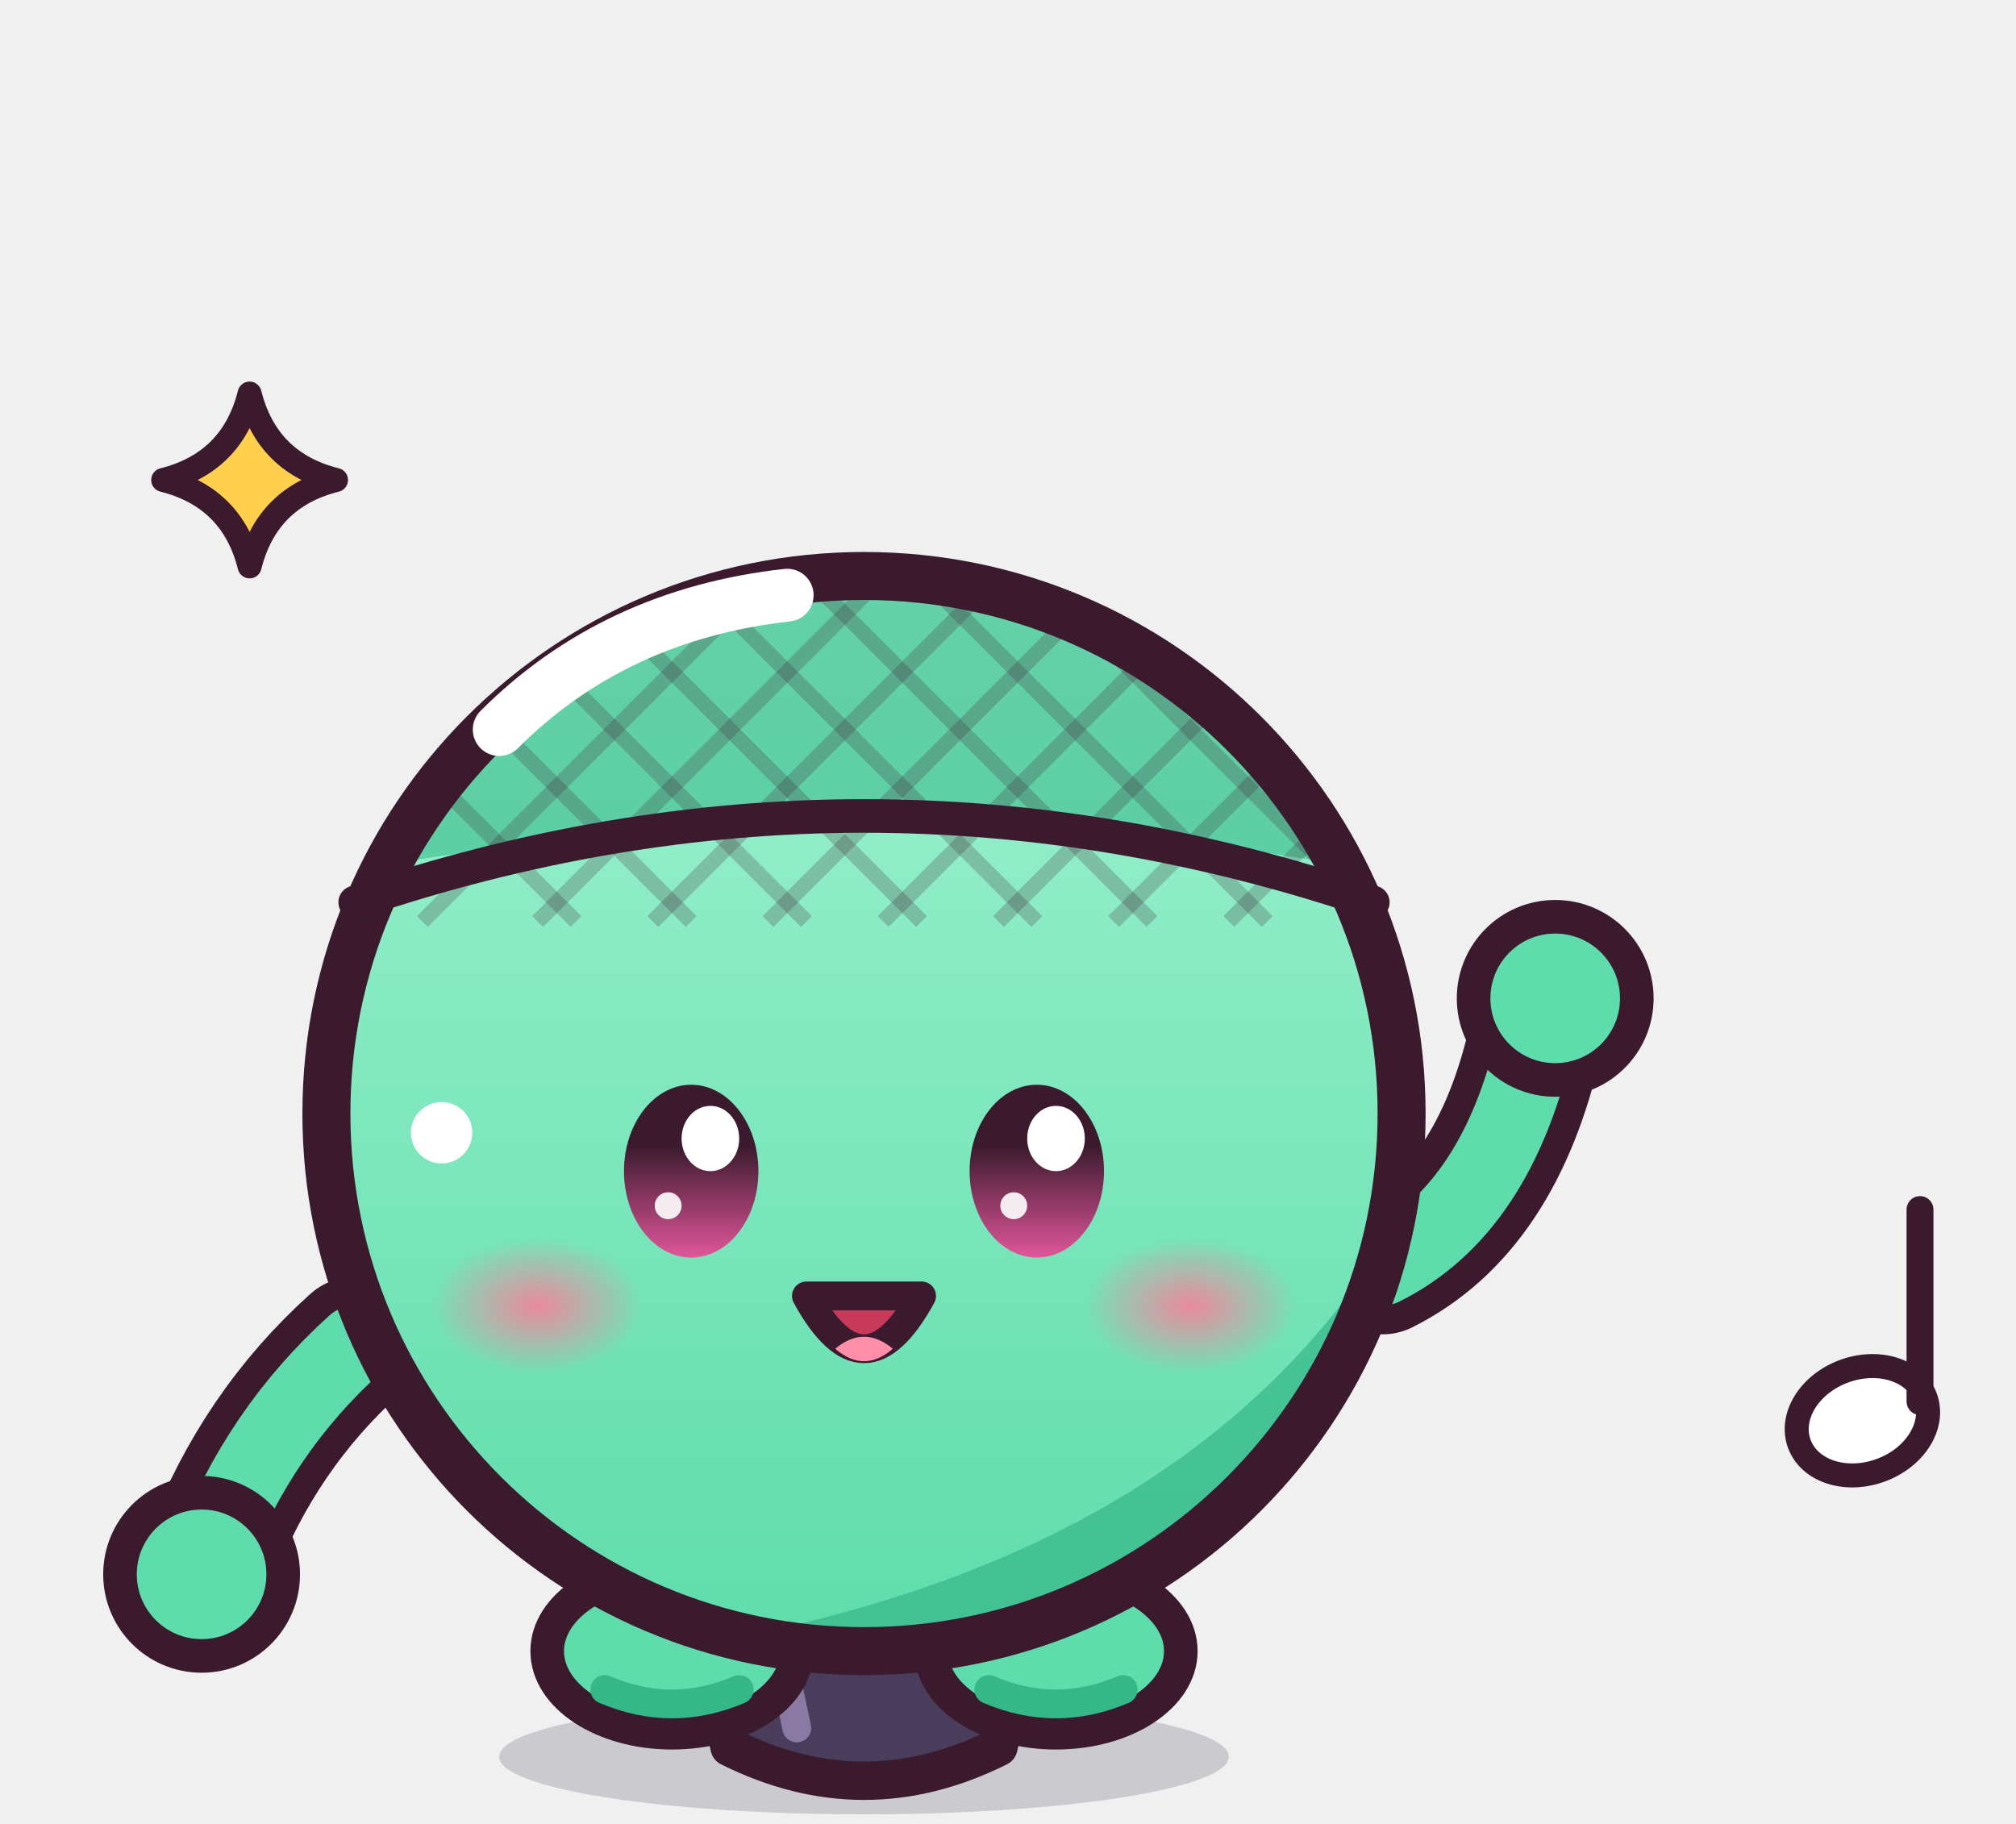
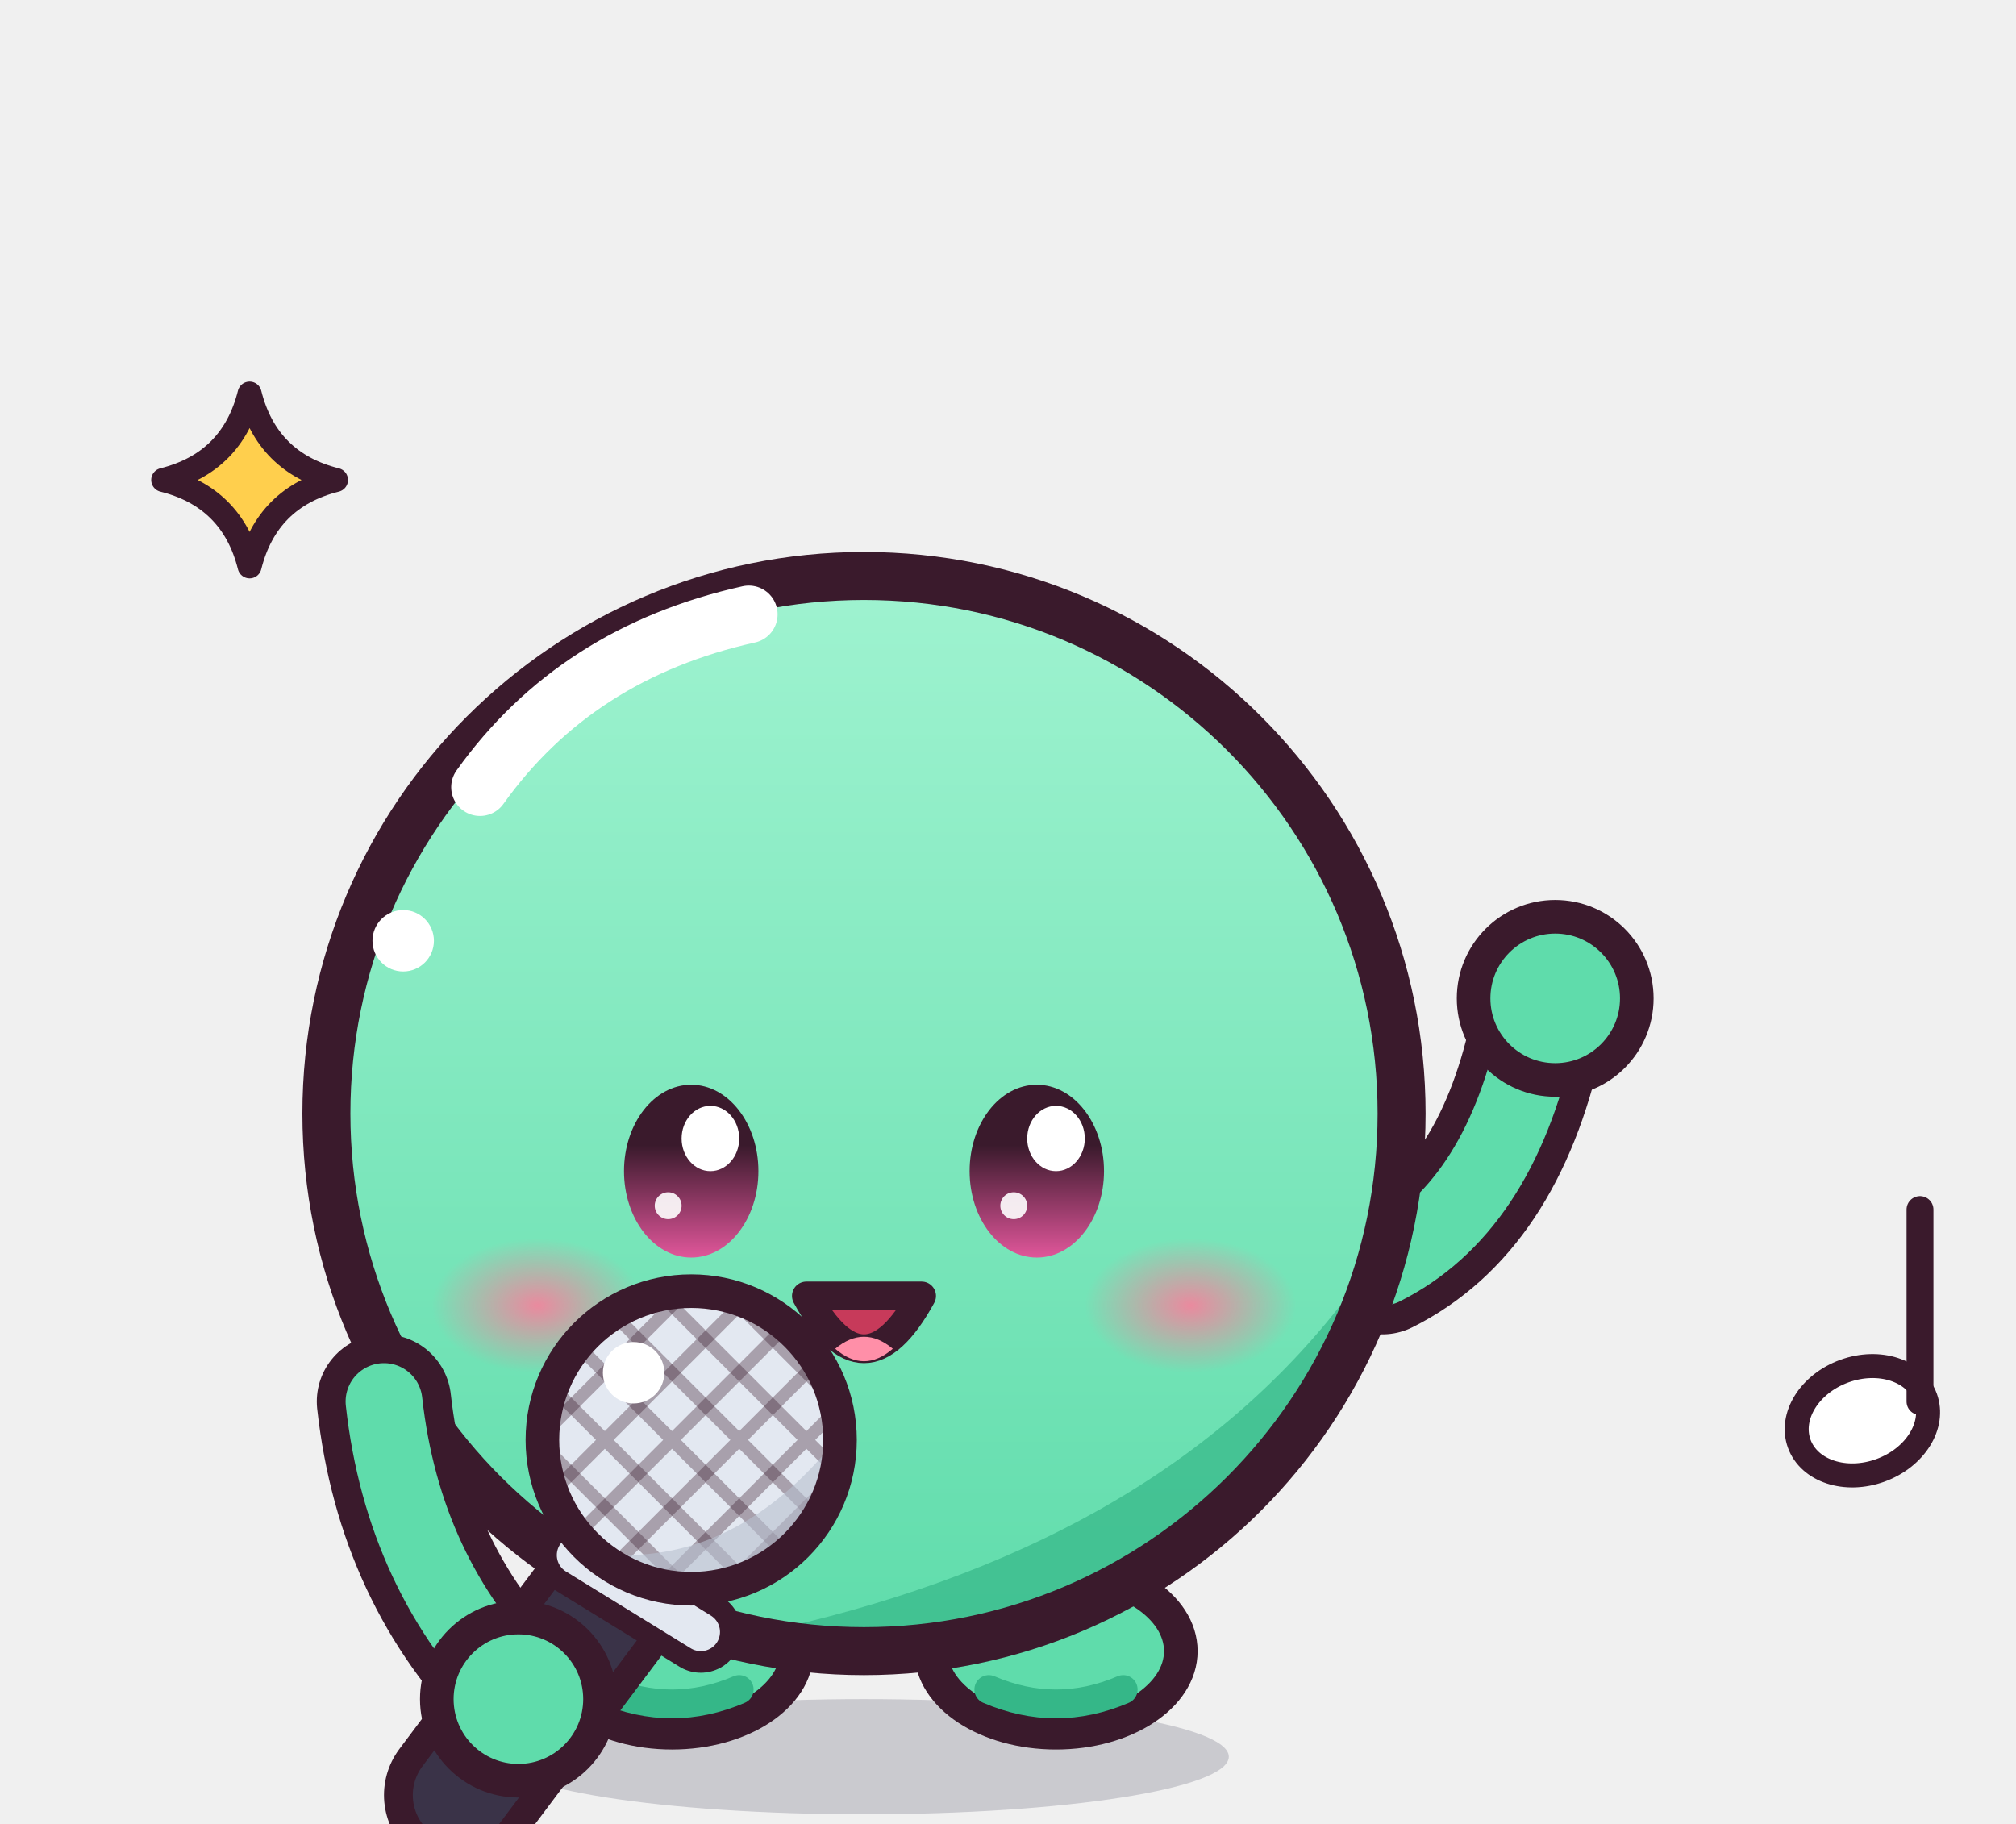
<svg xmlns="http://www.w3.org/2000/svg" viewBox="10 30 210 190">
  <defs>
    <linearGradient id="gb" x1="0" y1="0" x2="0" y2="1">
      <stop offset="0" stop-color="#9ff3d0" />
      <stop offset="1" stop-color="#5fdcab" />
    </linearGradient>
    <linearGradient id="ge" x1="0" y1="0" x2="0" y2="1">
      <stop offset=".35" stop-color="#3a1a2c" />
      <stop offset="1" stop-color="#e0569a" />
    </linearGradient>
    <radialGradient id="gc">
      <stop offset="0" stop-color="#ff7a9a" stop-opacity=".85" />
      <stop offset="1" stop-color="#ff7a9a" stop-opacity="0" />
    </radialGradient>
    <clipPath id="c">
      <circle cx="100" cy="146" r="56" />
    </clipPath>
  </defs>
  <ellipse cx="100" cy="213" rx="38" ry="6" fill="#1e1b3a" opacity=".18" />
-   <path d="M80 186 L86 212 Q100 219 114 212 L120 186 Z" fill="#4a3d5c" stroke="#3a1a2c" stroke-width="4" stroke-linejoin="round" />
-   <path d="M90 196 l3 14" stroke="#8a7aa3" stroke-width="3" stroke-linecap="round" />
-   <ellipse cx="100" cy="190" rx="26" ry="7" fill="#e9eef7" stroke="#3a1a2c" stroke-width="3.5" />
  <ellipse cx="80" cy="202" rx="13" ry="8.5" fill="#5fdcab" stroke="#3a1a2c" stroke-width="3.5" />
  <path d="M73 206 q7 3 14 0" stroke="#35b788" stroke-width="3" stroke-linecap="round" fill="none" />
  <ellipse cx="120" cy="202" rx="13" ry="8.5" fill="#5fdcab" stroke="#3a1a2c" stroke-width="3.5" />
  <path d="M113 206 q7 3 14 0" stroke="#35b788" stroke-width="3" stroke-linecap="round" fill="none" />
-   <path d="M47 170 q-10 9 -15 22" stroke="#3a1a2c" stroke-width="14" stroke-linecap="round" fill="none" />
-   <path d="M47 170 q-10 9 -15 22" stroke="#5fdcab" stroke-width="8" stroke-linecap="round" fill="none" />
-   <circle cx="31" cy="194" r="8.5" fill="#5fdcab" stroke="#3a1a2c" stroke-width="3.5" />
  <path d="M154 162 q12 -6 16 -24" stroke="#3a1a2c" stroke-width="14" stroke-linecap="round" fill="none" />
  <path d="M154 162 q12 -6 16 -24" stroke="#5fdcab" stroke-width="8" stroke-linecap="round" fill="none" />
  <circle cx="172" cy="134" r="8.5" fill="#5fdcab" stroke="#3a1a2c" stroke-width="3.5" />
  <circle cx="100" cy="146" r="56" fill="url(#gb)" />
  <g clip-path="url(#c)">
-     <path d="M30 80 H170 V124 Q100 108 30 124 Z" fill="#35b788" opacity=".55" />
-     <path d="M30 86 l40 40" stroke="#3a1a2c" stroke-width="1.6" opacity=".22" />
-     <path d="M70 86 l-40 40" stroke="#3a1a2c" stroke-width="1.6" opacity=".22" />
-     <path d="M42 86 l40 40" stroke="#3a1a2c" stroke-width="1.6" opacity=".22" />
-     <path d="M82 86 l-40 40" stroke="#3a1a2c" stroke-width="1.6" opacity=".22" />
-     <path d="M54 86 l40 40" stroke="#3a1a2c" stroke-width="1.6" opacity=".22" />
-     <path d="M94 86 l-40 40" stroke="#3a1a2c" stroke-width="1.6" opacity=".22" />
-     <path d="M66 86 l40 40" stroke="#3a1a2c" stroke-width="1.6" opacity=".22" />
-     <path d="M106 86 l-40 40" stroke="#3a1a2c" stroke-width="1.6" opacity=".22" />
-     <path d="M78 86 l40 40" stroke="#3a1a2c" stroke-width="1.6" opacity=".22" />
-     <path d="M118 86 l-40 40" stroke="#3a1a2c" stroke-width="1.6" opacity=".22" />
-     <path d="M90 86 l40 40" stroke="#3a1a2c" stroke-width="1.6" opacity=".22" />
-     <path d="M130 86 l-40 40" stroke="#3a1a2c" stroke-width="1.6" opacity=".22" />
-     <path d="M102 86 l40 40" stroke="#3a1a2c" stroke-width="1.6" opacity=".22" />
-     <path d="M142 86 l-40 40" stroke="#3a1a2c" stroke-width="1.6" opacity=".22" />
-     <path d="M114 86 l40 40" stroke="#3a1a2c" stroke-width="1.6" opacity=".22" />
-     <path d="M154 86 l-40 40" stroke="#3a1a2c" stroke-width="1.6" opacity=".22" />
-     <path d="M126 86 l40 40" stroke="#3a1a2c" stroke-width="1.6" opacity=".22" />
-     <path d="M166 86 l-40 40" stroke="#3a1a2c" stroke-width="1.6" opacity=".22" />
-     <path d="M138 86 l40 40" stroke="#3a1a2c" stroke-width="1.6" opacity=".22" />
-     <path d="M178 86 l-40 40" stroke="#3a1a2c" stroke-width="1.6" opacity=".22" />
-     <path d="M150 86 l40 40" stroke="#3a1a2c" stroke-width="1.6" opacity=".22" />
-     <path d="M190 86 l-40 40" stroke="#3a1a2c" stroke-width="1.6" opacity=".22" />
-     <path d="M162 86 l40 40" stroke="#3a1a2c" stroke-width="1.6" opacity=".22" />
-     <path d="M202 86 l-40 40" stroke="#3a1a2c" stroke-width="1.6" opacity=".22" />
-     <path d="M174 86 l40 40" stroke="#3a1a2c" stroke-width="1.6" opacity=".22" />
-     <path d="M214 86 l-40 40" stroke="#3a1a2c" stroke-width="1.6" opacity=".22" />
    <path d="M168 120 C 160 176 120 200 60 204 L 180 220 Z" fill="#35b788" opacity=".7" />
  </g>
  <circle cx="100" cy="146" r="56" fill="none" stroke="#3a1a2c" stroke-width="5" stroke-linejoin="round" />
-   <path d="M47 124 Q100 106 153 124" stroke="#3a1a2c" stroke-width="3.5" fill="none" stroke-linecap="round" />
-   <path d="M62 106 q12 -12 30 -14" stroke="#fff" stroke-width="5.5" stroke-linecap="round" fill="none" />
-   <circle cx="56" cy="148" r="3.2" fill="#fff" />
+   <path d="M60 112 q10 -14 28 -18" stroke="#fff" stroke-width="6" stroke-linecap="round" fill="none" />
+   <circle cx="52" cy="128" r="3.2" fill="#fff" />
  <ellipse cx="66" cy="166" rx="11" ry="7" fill="url(#gc)" />
  <ellipse cx="134" cy="166" rx="11" ry="7" fill="url(#gc)" />
  <ellipse cx="82" cy="152" rx="7" ry="9" fill="url(#ge)" />
  <ellipse cx="84" cy="148.6" rx="3" ry="3.4" fill="#fff" />
  <circle cx="79.6" cy="155.6" r="1.4" fill="#fff" opacity=".9" />
  <ellipse cx="118" cy="152" rx="7" ry="9" fill="url(#ge)" />
  <ellipse cx="120" cy="148.6" rx="3" ry="3.4" fill="#fff" />
  <circle cx="115.6" cy="155.6" r="1.4" fill="#fff" opacity=".9" />
  <path d="M94 165 q6 11 12 0 z" fill="#c73a5a" stroke="#3a1a2c" stroke-width="3" stroke-linejoin="round" />
  <path d="M97 170.5 q3 -2.5 6 0 q-3 2.6 -6 0z" fill="#ff8fa8" />
+   <path d="M76 193 L58 217" stroke="#3a1a2c" stroke-width="16" stroke-linecap="round" />
+   <path d="M76 193 L58 217" stroke="#3a3348" stroke-width="10" stroke-linecap="round" />
+   <path d="M62 204 l6 4" stroke="#6d6280" stroke-width="2.5" stroke-linecap="round" />
+   <path d="M70 192 l13 8" stroke="#3a1a2c" stroke-width="8.5" stroke-linecap="round" />
+   <path d="M70 192 l13 8" stroke="#e3e8f1" stroke-width="4" stroke-linecap="round" />
+   <clipPath id="cm">
+     <circle cx="82" cy="180" r="15.5" />
+   </clipPath>
+   <circle cx="82" cy="180" r="15.5" fill="#e3e8f1" />
+   <g clip-path="url(#cm)">
+     <path d="M50 164 l32 32 M82 164 l-32 32" stroke="#3a1a2c" stroke-width="1.3" opacity=".35" />
+     <path d="M57 164 l32 32 M89 164 l-32 32" stroke="#3a1a2c" stroke-width="1.3" opacity=".35" />
+     <path d="M64 164 l32 32 M96 164 l-32 32" stroke="#3a1a2c" stroke-width="1.3" opacity=".35" />
+     <path d="M71 164 l32 32 M103 164 l-32 32" stroke="#3a1a2c" stroke-width="1.3" opacity=".35" />
+     <path d="M78 164 l32 32 M110 164 l-32 32" stroke="#3a1a2c" stroke-width="1.3" opacity=".35" />
+     <path d="M85 164 l32 32 M117 164 l-32 32" stroke="#3a1a2c" stroke-width="1.3" opacity=".35" />
+     <path d="M92 164 l32 32 M124 164 l-32 32" stroke="#3a1a2c" stroke-width="1.3" opacity=".35" />
+     <path d="M99 164 l32 32 M131 164 l-32 32" stroke="#3a1a2c" stroke-width="1.3" opacity=".35" />
+     <path d="M106 164 l32 32 M138 164 l-32 32" stroke="#3a1a2c" stroke-width="1.3" opacity=".35" />
+     <path d="M60 188 Q84 200 100 176 V204 H60Z" fill="#b8c0cf" opacity=".6" />
+   </g>
+   <circle cx="82" cy="180" r="15.5" fill="none" stroke="#3a1a2c" stroke-width="3.5" />
+   <circle cx="76" cy="173" r="3.2" fill="#fff" />
+   <path d="M50 176 q2 18 14 30" stroke="#3a1a2c" stroke-width="14" stroke-linecap="round" fill="none" />
+   <path d="M50 176 q2 18 14 30" stroke="#5fdcab" stroke-width="8" stroke-linecap="round" fill="none" />
+   <circle cx="64" cy="207" r="8.5" fill="#5fdcab" stroke="#3a1a2c" stroke-width="3.5" />
  <path d="M36 71 Q37.8 78.2 45 80 Q37.8 81.8 36 89 Q34.2 81.8 27 80 Q34.2 78.2 36 71z" fill="#ffcf4d" stroke="#3a1a2c" stroke-width="2.5" stroke-linejoin="round" />
  <ellipse cx="204" cy="178" rx="7" ry="5.5" fill="#fff" stroke="#3a1a2c" stroke-width="2.5" transform="rotate(-20 204 178)" />
  <path d="M210 176 v-20" stroke="#3a1a2c" stroke-width="2.8" stroke-linecap="round" />
</svg>
